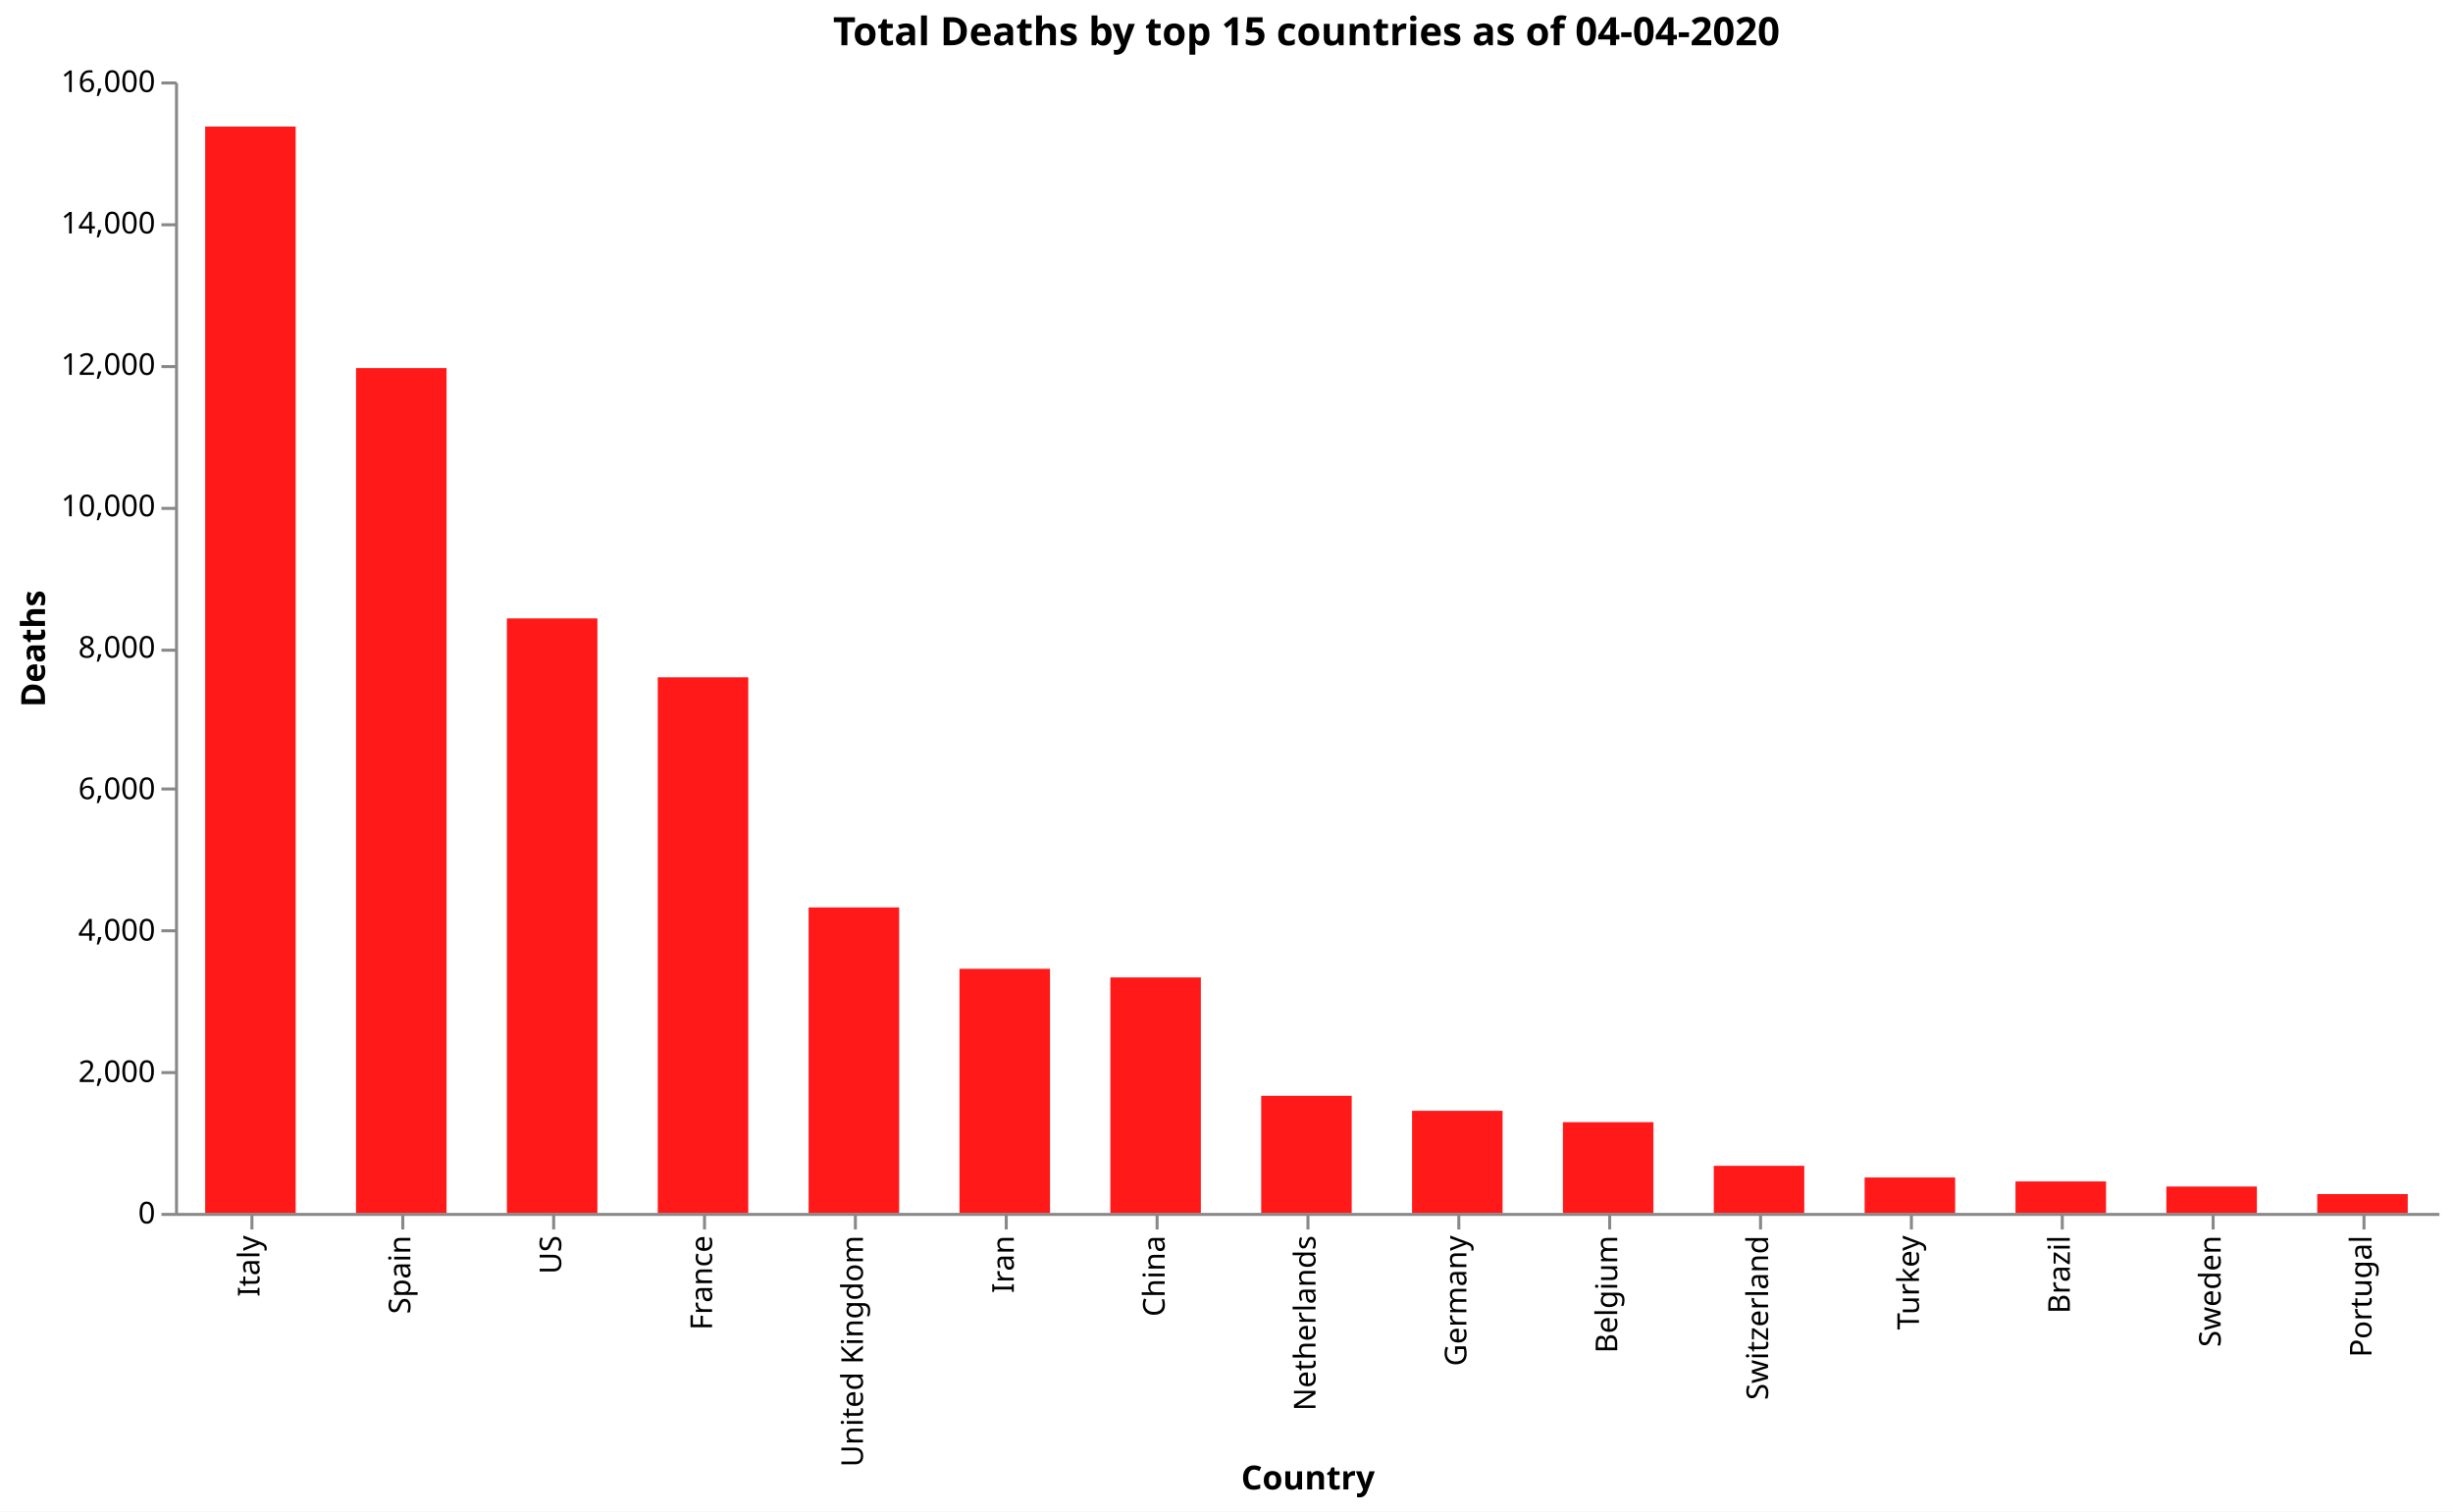
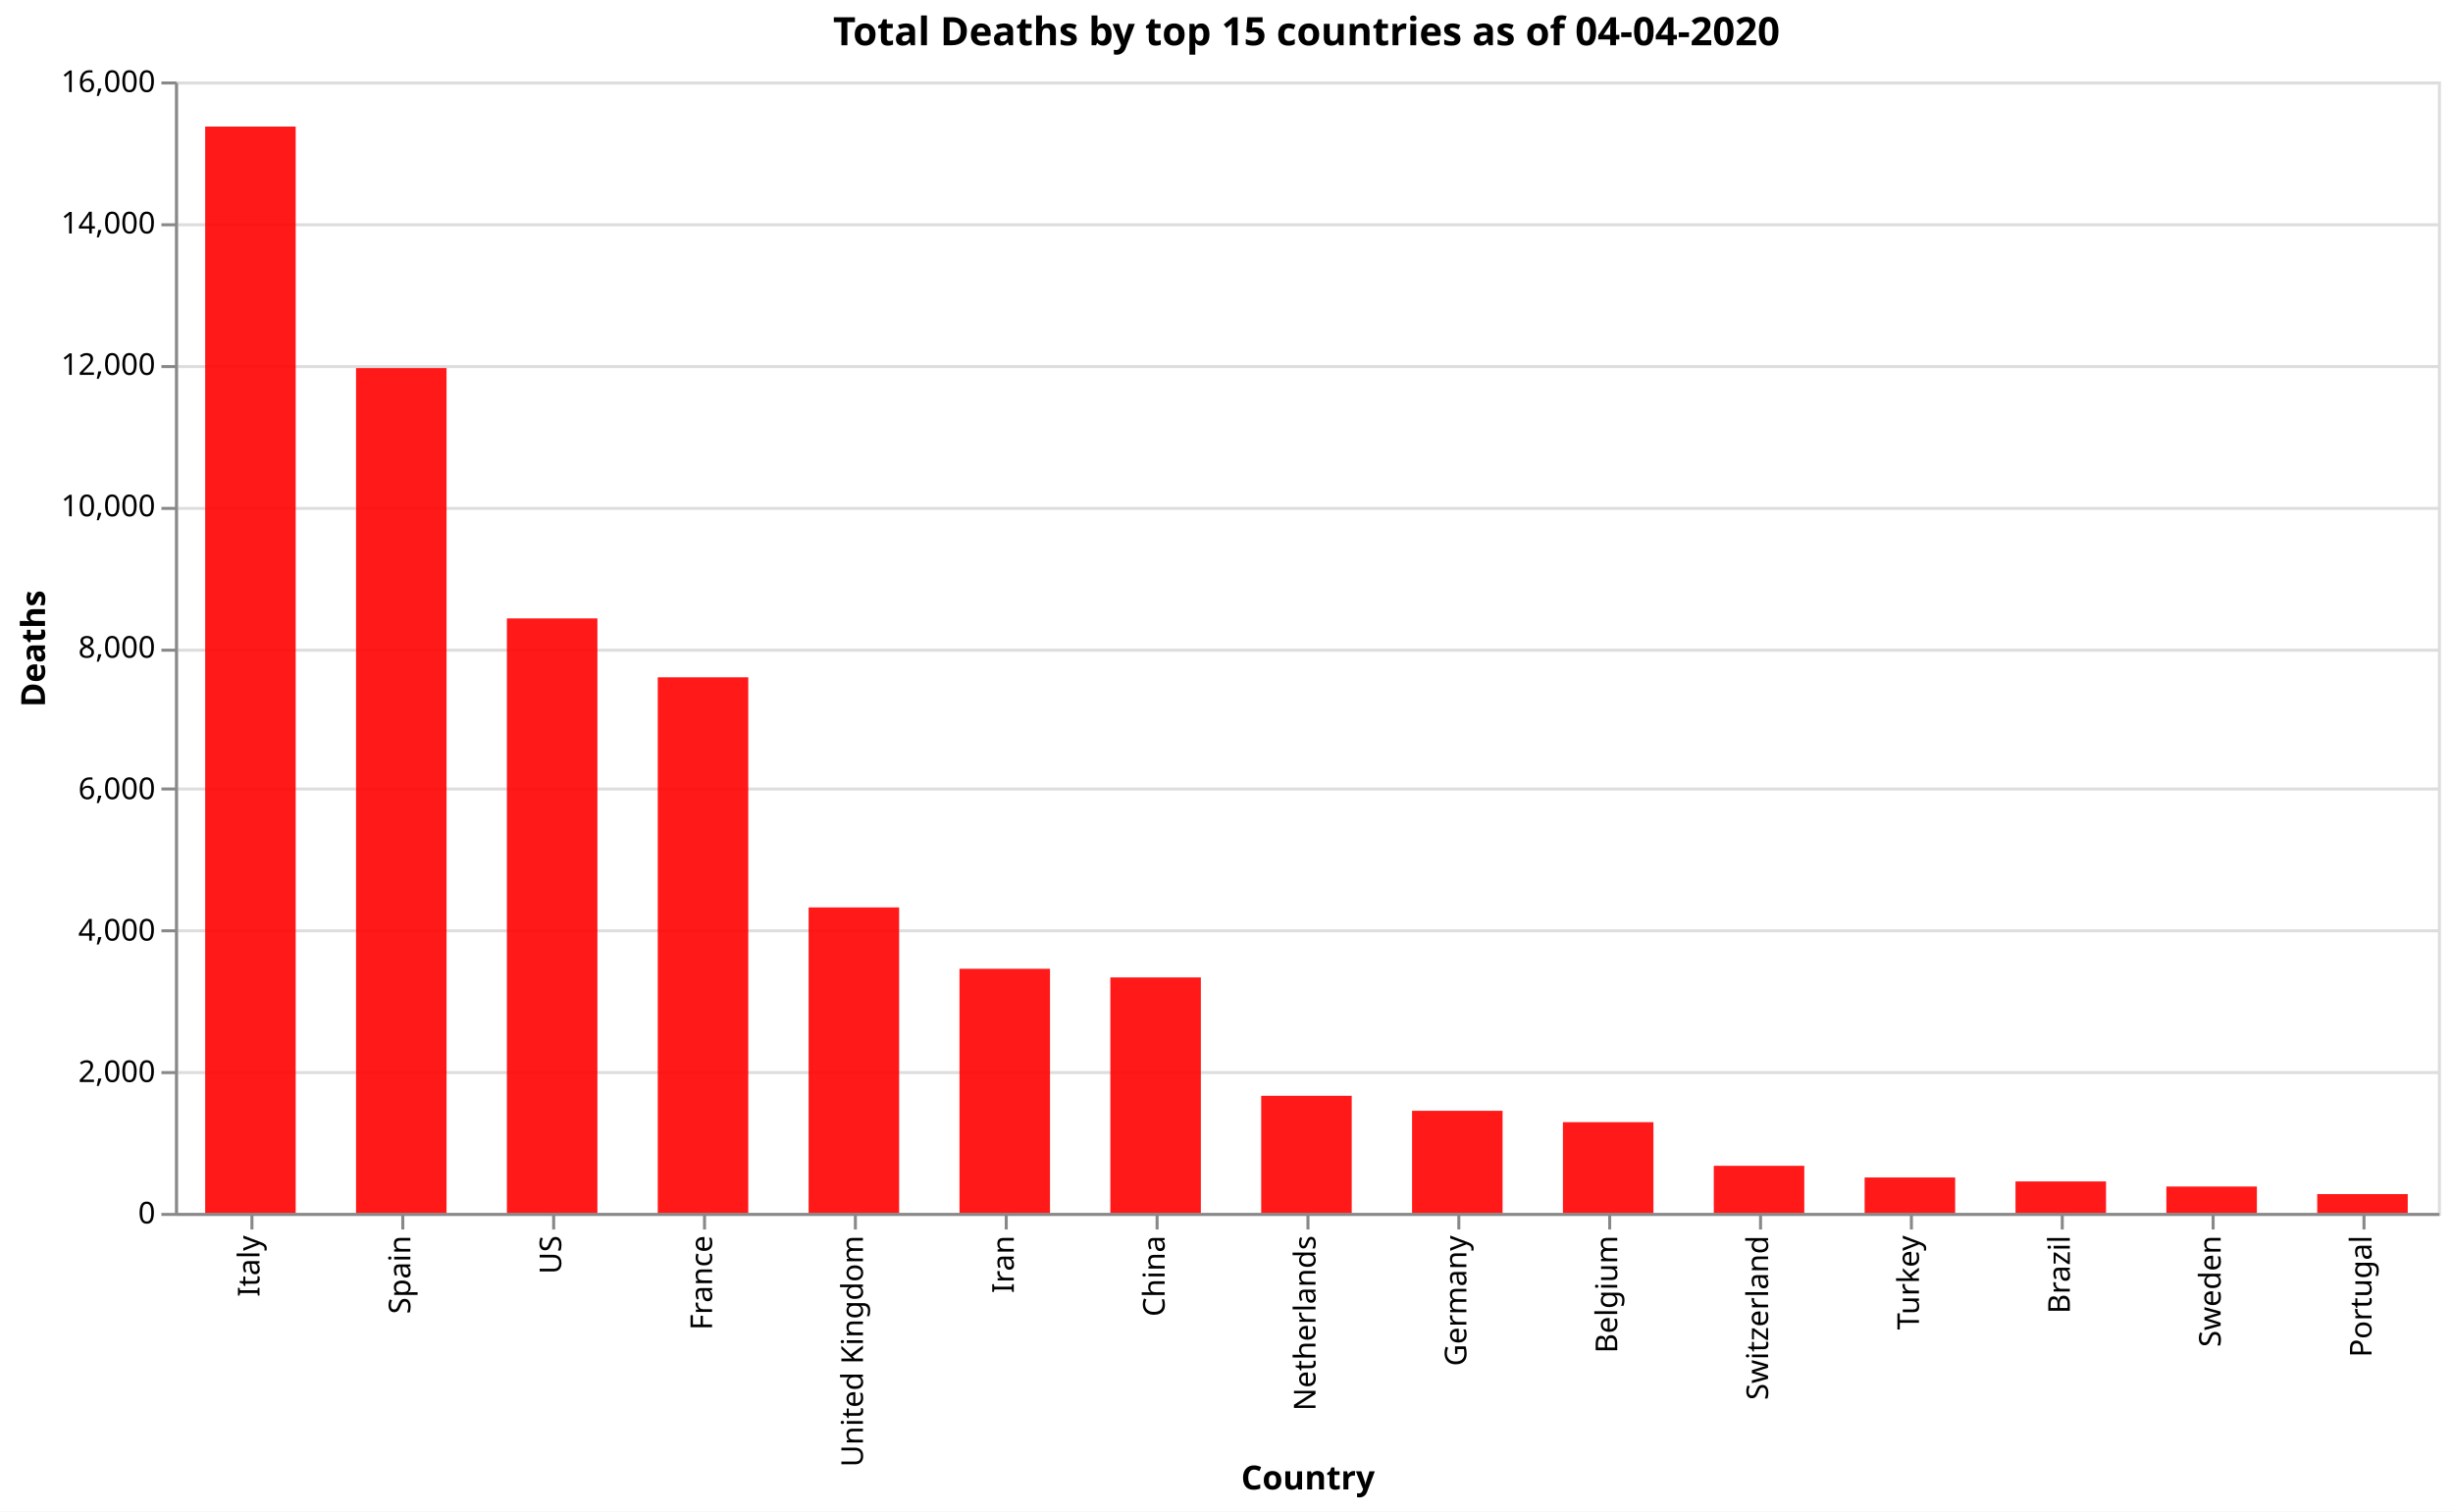
<svg xmlns="http://www.w3.org/2000/svg" class="marks" width="813" height="501" viewBox="0 0 813 501" version="1.1">
  <rect width="813" height="501" style="fill: white;" />
  <g transform="translate(58,27)">
    <g class="mark-group role-frame root">
      <g transform="translate(0,0)">
-         <path class="background" d="M0,0h750v375h-750Z" style="fill: none; stroke: #ddd; stroke-width: 0;" />
+         <path class="background" d="M0.5,0.5h750v375h-750Z" style="fill: none; stroke: #ddd;" />
        <g>
+           <g class="mark-group role-axis">
+             <g transform="translate(0.5,0.5)">
+               <path class="background" d="M0,0h0v0h0Z" style="pointer-events: none; fill: none;" />
+               <g>
+                 <g class="mark-rule role-axis-grid" style="pointer-events: none;">
+                   <line transform="translate(0,375)" x2="750" y2="0" style="fill: none; stroke: #ddd; stroke-width: 1; opacity: 1;" />
+                   <line transform="translate(0,328)" x2="750" y2="0" style="fill: none; stroke: #ddd; stroke-width: 1; opacity: 1;" />
+                   <line transform="translate(0,281)" x2="750" y2="0" style="fill: none; stroke: #ddd; stroke-width: 1; opacity: 1;" />
+                   <line transform="translate(0,234)" x2="750" y2="0" style="fill: none; stroke: #ddd; stroke-width: 1; opacity: 1;" />
+                   <line transform="translate(0,188)" x2="750" y2="0" style="fill: none; stroke: #ddd; stroke-width: 1; opacity: 1;" />
+                   <line transform="translate(0,141)" x2="750" y2="0" style="fill: none; stroke: #ddd; stroke-width: 1; opacity: 1;" />
+                   <line transform="translate(0,94)" x2="750" y2="0" style="fill: none; stroke: #ddd; stroke-width: 1; opacity: 1;" />
+                   <line transform="translate(0,47)" x2="750" y2="0" style="fill: none; stroke: #ddd; stroke-width: 1; opacity: 1;" />
+                   <line transform="translate(0,0)" x2="750" y2="0" style="fill: none; stroke: #ddd; stroke-width: 1; opacity: 1;" />
+                 </g>
+               </g>
+               <path class="foreground" d="" style="pointer-events: none; display: none; fill: none;" />
+             </g>
+           </g>
          <g class="mark-group role-axis">
            <g transform="translate(0.5,375.5)">
              <path class="background" d="M0,0h0v0h0Z" style="pointer-events: none; fill: none;" />
              <g>
                <g class="mark-rule role-axis-tick" style="pointer-events: none;">
                  <line transform="translate(25,0)" x2="0" y2="5" style="fill: none; stroke: #888; stroke-width: 1; opacity: 1;" />
                  <line transform="translate(75,0)" x2="0" y2="5" style="fill: none; stroke: #888; stroke-width: 1; opacity: 1;" />
                  <line transform="translate(125,0)" x2="0" y2="5" style="fill: none; stroke: #888; stroke-width: 1; opacity: 1;" />
                  <line transform="translate(175,0)" x2="0" y2="5" style="fill: none; stroke: #888; stroke-width: 1; opacity: 1;" />
                  <line transform="translate(225,0)" x2="0" y2="5" style="fill: none; stroke: #888; stroke-width: 1; opacity: 1;" />
                  <line transform="translate(275,0)" x2="0" y2="5" style="fill: none; stroke: #888; stroke-width: 1; opacity: 1;" />
                  <line transform="translate(325,0)" x2="0" y2="5" style="fill: none; stroke: #888; stroke-width: 1; opacity: 1;" />
                  <line transform="translate(375,0)" x2="0" y2="5" style="fill: none; stroke: #888; stroke-width: 1; opacity: 1;" />
                  <line transform="translate(425,0)" x2="0" y2="5" style="fill: none; stroke: #888; stroke-width: 1; opacity: 1;" />
                  <line transform="translate(475,0)" x2="0" y2="5" style="fill: none; stroke: #888; stroke-width: 1; opacity: 1;" />
                  <line transform="translate(525,0)" x2="0" y2="5" style="fill: none; stroke: #888; stroke-width: 1; opacity: 1;" />
                  <line transform="translate(575,0)" x2="0" y2="5" style="fill: none; stroke: #888; stroke-width: 1; opacity: 1;" />
                  <line transform="translate(625,0)" x2="0" y2="5" style="fill: none; stroke: #888; stroke-width: 1; opacity: 1;" />
                  <line transform="translate(675,0)" x2="0" y2="5" style="fill: none; stroke: #888; stroke-width: 1; opacity: 1;" />
                  <line transform="translate(725,0)" x2="0" y2="5" style="fill: none; stroke: #888; stroke-width: 1; opacity: 1;" />
                </g>
                <g class="mark-text role-axis-label" style="pointer-events: none;">
                  <text text-anchor="end" transform="translate(24.5,7) rotate(270) translate(0,3)" style="font-family: sans-serif; font-size: 10px; fill: #000; opacity: 1;">Italy</text>
                  <text text-anchor="end" transform="translate(74.5,7) rotate(270) translate(0,3)" style="font-family: sans-serif; font-size: 10px; fill: #000; opacity: 1;">Spain</text>
                  <text text-anchor="end" transform="translate(124.5,7) rotate(270) translate(0,3)" style="font-family: sans-serif; font-size: 10px; fill: #000; opacity: 1;">US</text>
                  <text text-anchor="end" transform="translate(174.5,7) rotate(270) translate(0,3)" style="font-family: sans-serif; font-size: 10px; fill: #000; opacity: 1;">France</text>
                  <text text-anchor="end" transform="translate(224.5,7) rotate(270) translate(0,3)" style="font-family: sans-serif; font-size: 10px; fill: #000; opacity: 1;">United Kingdom</text>
                  <text text-anchor="end" transform="translate(274.5,7) rotate(270) translate(0,3)" style="font-family: sans-serif; font-size: 10px; fill: #000; opacity: 1;">Iran</text>
                  <text text-anchor="end" transform="translate(324.5,7) rotate(270) translate(0,3)" style="font-family: sans-serif; font-size: 10px; fill: #000; opacity: 1;">China</text>
                  <text text-anchor="end" transform="translate(374.5,7) rotate(270) translate(0,3)" style="font-family: sans-serif; font-size: 10px; fill: #000; opacity: 1;">Netherlands</text>
                  <text text-anchor="end" transform="translate(424.5,7) rotate(270) translate(0,3)" style="font-family: sans-serif; font-size: 10px; fill: #000; opacity: 1;">Germany</text>
                  <text text-anchor="end" transform="translate(474.5,7) rotate(270) translate(0,3)" style="font-family: sans-serif; font-size: 10px; fill: #000; opacity: 1;">Belgium</text>
                  <text text-anchor="end" transform="translate(524.5,7) rotate(270) translate(0,3)" style="font-family: sans-serif; font-size: 10px; fill: #000; opacity: 1;">Switzerland</text>
                  <text text-anchor="end" transform="translate(574.5,7) rotate(270) translate(0,3)" style="font-family: sans-serif; font-size: 10px; fill: #000; opacity: 1;">Turkey</text>
                  <text text-anchor="end" transform="translate(624.5,7) rotate(270) translate(0,3)" style="font-family: sans-serif; font-size: 10px; fill: #000; opacity: 1;">Brazil</text>
                  <text text-anchor="end" transform="translate(674.5,7) rotate(270) translate(0,3)" style="font-family: sans-serif; font-size: 10px; fill: #000; opacity: 1;">Sweden</text>
                  <text text-anchor="end" transform="translate(724.5,7) rotate(270) translate(0,3)" style="font-family: sans-serif; font-size: 10px; fill: #000; opacity: 1;">Portugal</text>
                </g>
                <g class="mark-rule role-axis-domain" style="pointer-events: none;">
                  <line transform="translate(0,0)" x2="750" y2="0" style="fill: none; stroke: #888; stroke-width: 1; opacity: 1;" />
                </g>
                <g class="mark-text role-axis-title" style="pointer-events: none;">
                  <text text-anchor="middle" transform="translate(375,91.15234)" style="font-family: sans-serif; font-size: 11px; font-weight: bold; fill: #000; opacity: 1;">Country</text>
                </g>
              </g>
              <path class="foreground" d="" style="pointer-events: none; display: none; fill: none;" />
            </g>
          </g>
          <g class="mark-group role-axis">
            <g transform="translate(0.5,0.5)">
              <path class="background" d="M0,0h0v0h0Z" style="pointer-events: none; fill: none;" />
              <g>
                <g class="mark-rule role-axis-tick" style="pointer-events: none;">
                  <line transform="translate(0,375)" x2="-5" y2="0" style="fill: none; stroke: #888; stroke-width: 1; opacity: 1;" />
                  <line transform="translate(0,328)" x2="-5" y2="0" style="fill: none; stroke: #888; stroke-width: 1; opacity: 1;" />
                  <line transform="translate(0,281)" x2="-5" y2="0" style="fill: none; stroke: #888; stroke-width: 1; opacity: 1;" />
                  <line transform="translate(0,234)" x2="-5" y2="0" style="fill: none; stroke: #888; stroke-width: 1; opacity: 1;" />
                  <line transform="translate(0,188)" x2="-5" y2="0" style="fill: none; stroke: #888; stroke-width: 1; opacity: 1;" />
                  <line transform="translate(0,141)" x2="-5" y2="0" style="fill: none; stroke: #888; stroke-width: 1; opacity: 1;" />
                  <line transform="translate(0,94)" x2="-5" y2="0" style="fill: none; stroke: #888; stroke-width: 1; opacity: 1;" />
                  <line transform="translate(0,47)" x2="-5" y2="0" style="fill: none; stroke: #888; stroke-width: 1; opacity: 1;" />
                  <line transform="translate(0,0)" x2="-5" y2="0" style="fill: none; stroke: #888; stroke-width: 1; opacity: 1;" />
                </g>
                <g class="mark-text role-axis-label" style="pointer-events: none;">
                  <text text-anchor="end" transform="translate(-7,378)" style="font-family: sans-serif; font-size: 10px; fill: #000; opacity: 1;">0</text>
                  <text text-anchor="end" transform="translate(-7,331.125)" style="font-family: sans-serif; font-size: 10px; fill: #000; opacity: 1;">2,000</text>
                  <text text-anchor="end" transform="translate(-7,284.25)" style="font-family: sans-serif; font-size: 10px; fill: #000; opacity: 1;">4,000</text>
                  <text text-anchor="end" transform="translate(-7,237.375)" style="font-family: sans-serif; font-size: 10px; fill: #000; opacity: 1;">6,000</text>
                  <text text-anchor="end" transform="translate(-7,190.5)" style="font-family: sans-serif; font-size: 10px; fill: #000; opacity: 1;">8,000</text>
                  <text text-anchor="end" transform="translate(-7,143.625)" style="font-family: sans-serif; font-size: 10px; fill: #000; opacity: 1;">10,000</text>
                  <text text-anchor="end" transform="translate(-7,96.75)" style="font-family: sans-serif; font-size: 10px; fill: #000; opacity: 1;">12,000</text>
                  <text text-anchor="end" transform="translate(-7,49.875)" style="font-family: sans-serif; font-size: 10px; fill: #000; opacity: 1;">14,000</text>
                  <text text-anchor="end" transform="translate(-7,3)" style="font-family: sans-serif; font-size: 10px; fill: #000; opacity: 1;">16,000</text>
                </g>
                <g class="mark-rule role-axis-domain" style="pointer-events: none;">
                  <line transform="translate(0,375)" x2="0" y2="-375" style="fill: none; stroke: #888; stroke-width: 1; opacity: 1;" />
                </g>
                <g class="mark-text role-axis-title" style="pointer-events: none;">
                  <text text-anchor="middle" transform="translate(-41.58594,187.5) rotate(-90) translate(0,-2)" style="font-family: sans-serif; font-size: 11px; font-weight: bold; fill: #000; opacity: 1;">Deaths</text>
                </g>
              </g>
              <path class="foreground" d="" style="pointer-events: none; display: none; fill: none;" />
            </g>
          </g>
          <g class="mark-rect role-mark marks">
            <path d="M10,14.953h30v360.047h-30Z" style="fill: red; opacity: 0.9;" />
            <path d="M60,94.992h30v280.008h-30Z" style="fill: red; opacity: 0.9;" />
            <path d="M110,177.961h30v197.039h-30Z" style="fill: red; opacity: 0.9;" />
            <path d="M160,197.484h30v177.516h-30Z" style="fill: red; opacity: 0.9;" />
            <path d="M210,273.75h30v101.25h-30Z" style="fill: red; opacity: 0.9;" />
            <path d="M260,294.094h30v80.906h-30Z" style="fill: red; opacity: 0.9;" />
            <path d="M310,296.953h30v78.047h-30Z" style="fill: red; opacity: 0.9;" />
            <path d="M360,336.188h30v38.812h-30Z" style="fill: red; opacity: 0.9;" />
            <path d="M410,341.156h30v33.844h-30Z" style="fill: red; opacity: 0.9;" />
            <path d="M460,344.93h30v30.07h-30Z" style="fill: red; opacity: 0.9;" />
            <path d="M510,359.391h30v15.609h-30Z" style="fill: red; opacity: 0.9;" />
            <path d="M560,363.258h30v11.742h-30Z" style="fill: red; opacity: 0.9;" />
            <path d="M610,364.57h30v10.43h-30Z" style="fill: red; opacity: 0.9;" />
            <path d="M660,366.258h30v8.742h-30Z" style="fill: red; opacity: 0.9;" />
            <path d="M710,368.766h30v6.234h-30Z" style="fill: red; opacity: 0.9;" />
          </g>
          <g class="mark-group role-title">
            <g transform="translate(375,-22)">
              <path class="background" d="M0,0h0v0h0Z" style="pointer-events: none; fill: none;" />
              <g>
                <g class="mark-text role-title-text" style="pointer-events: none;">
                  <text text-anchor="middle" transform="translate(0,10)" style="font-family: sans-serif; font-size: 13px; font-weight: bold; fill: #000; opacity: 1;">Total Deaths by top 15 countries as of 04-04-2020</text>
                </g>
              </g>
              <path class="foreground" d="" style="pointer-events: none; display: none; fill: none;" />
            </g>
          </g>
        </g>
        <path class="foreground" d="" style="display: none; fill: none;" />
      </g>
    </g>
  </g>
</svg>
